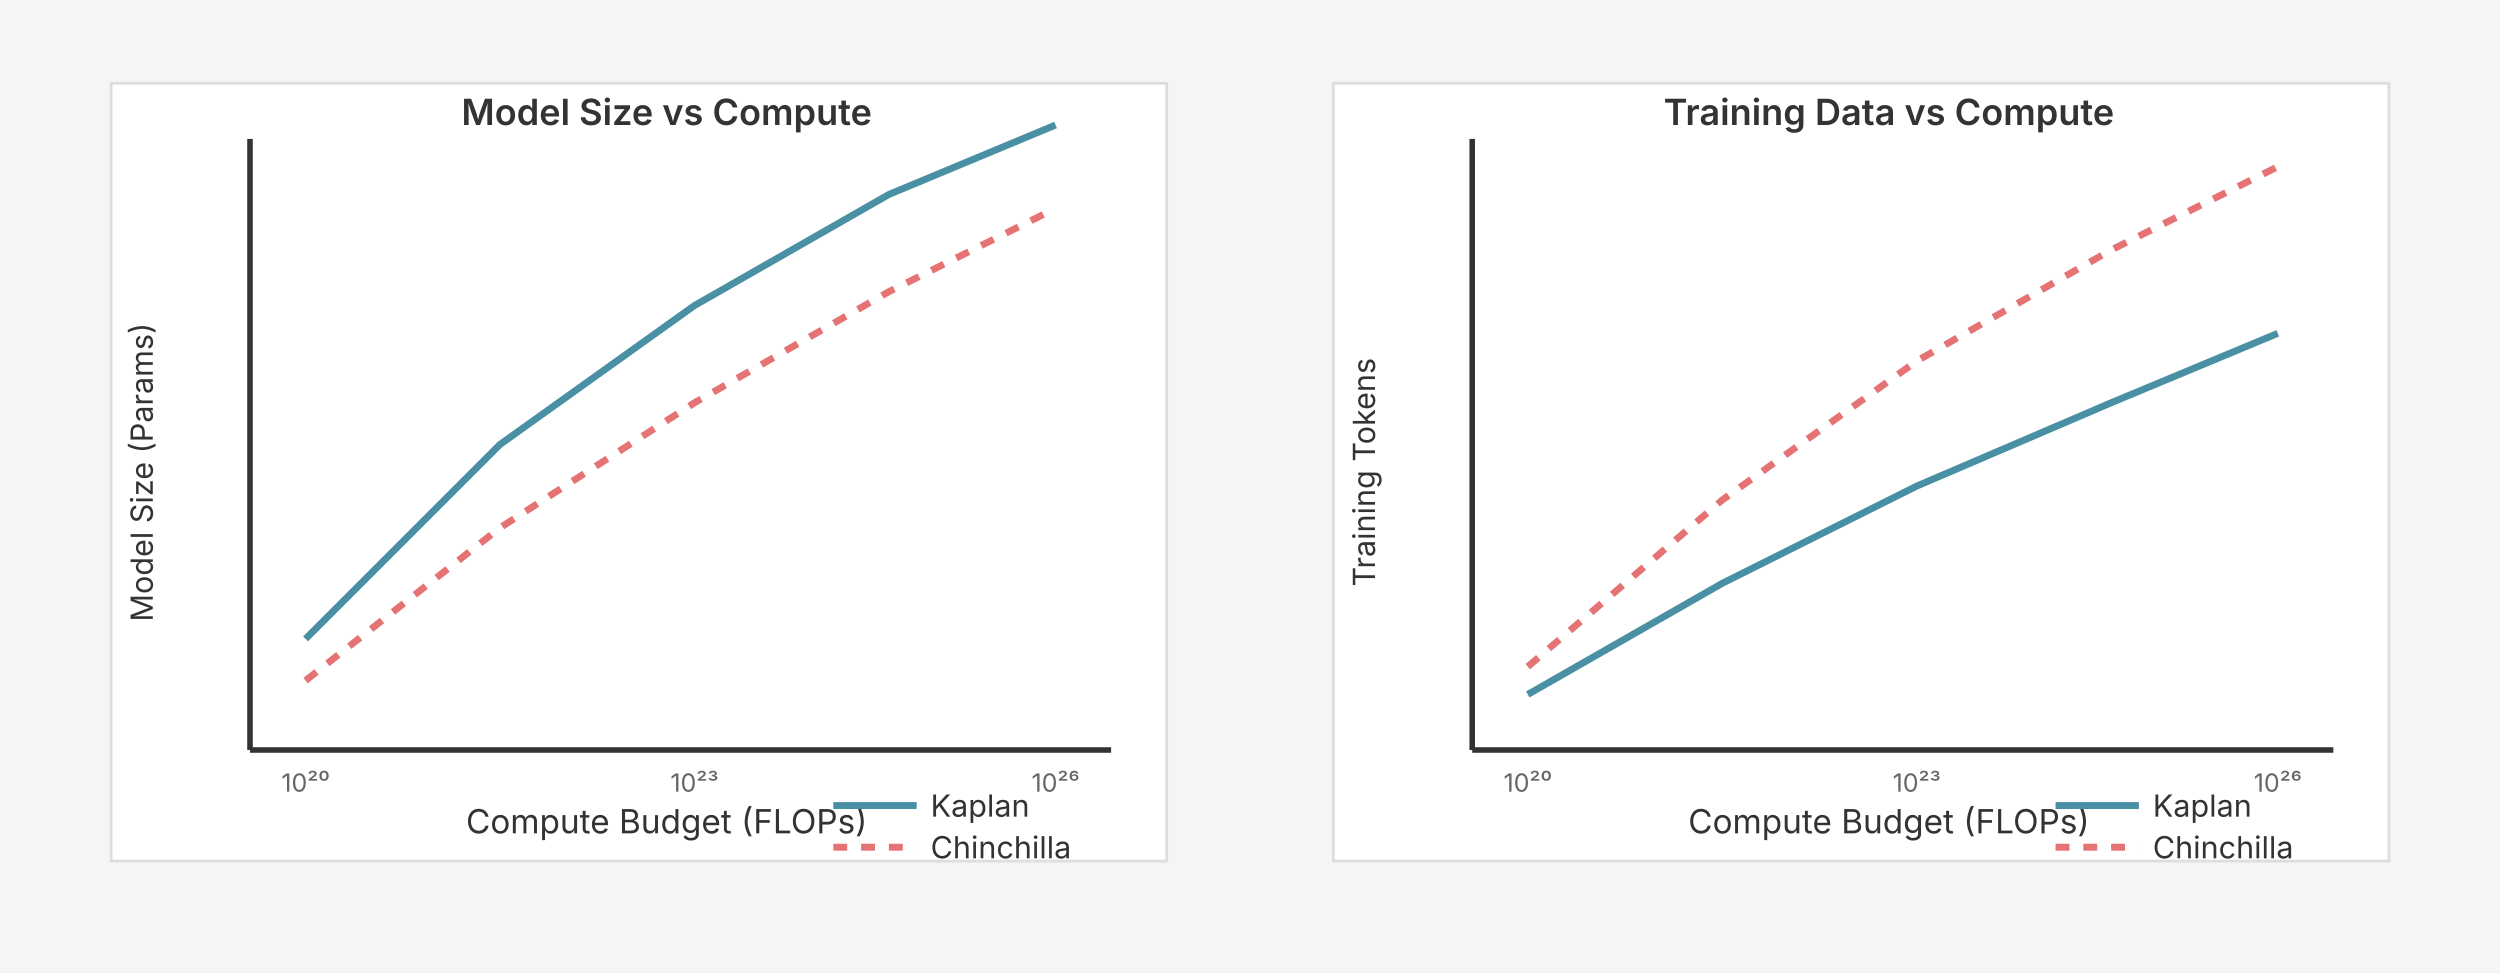
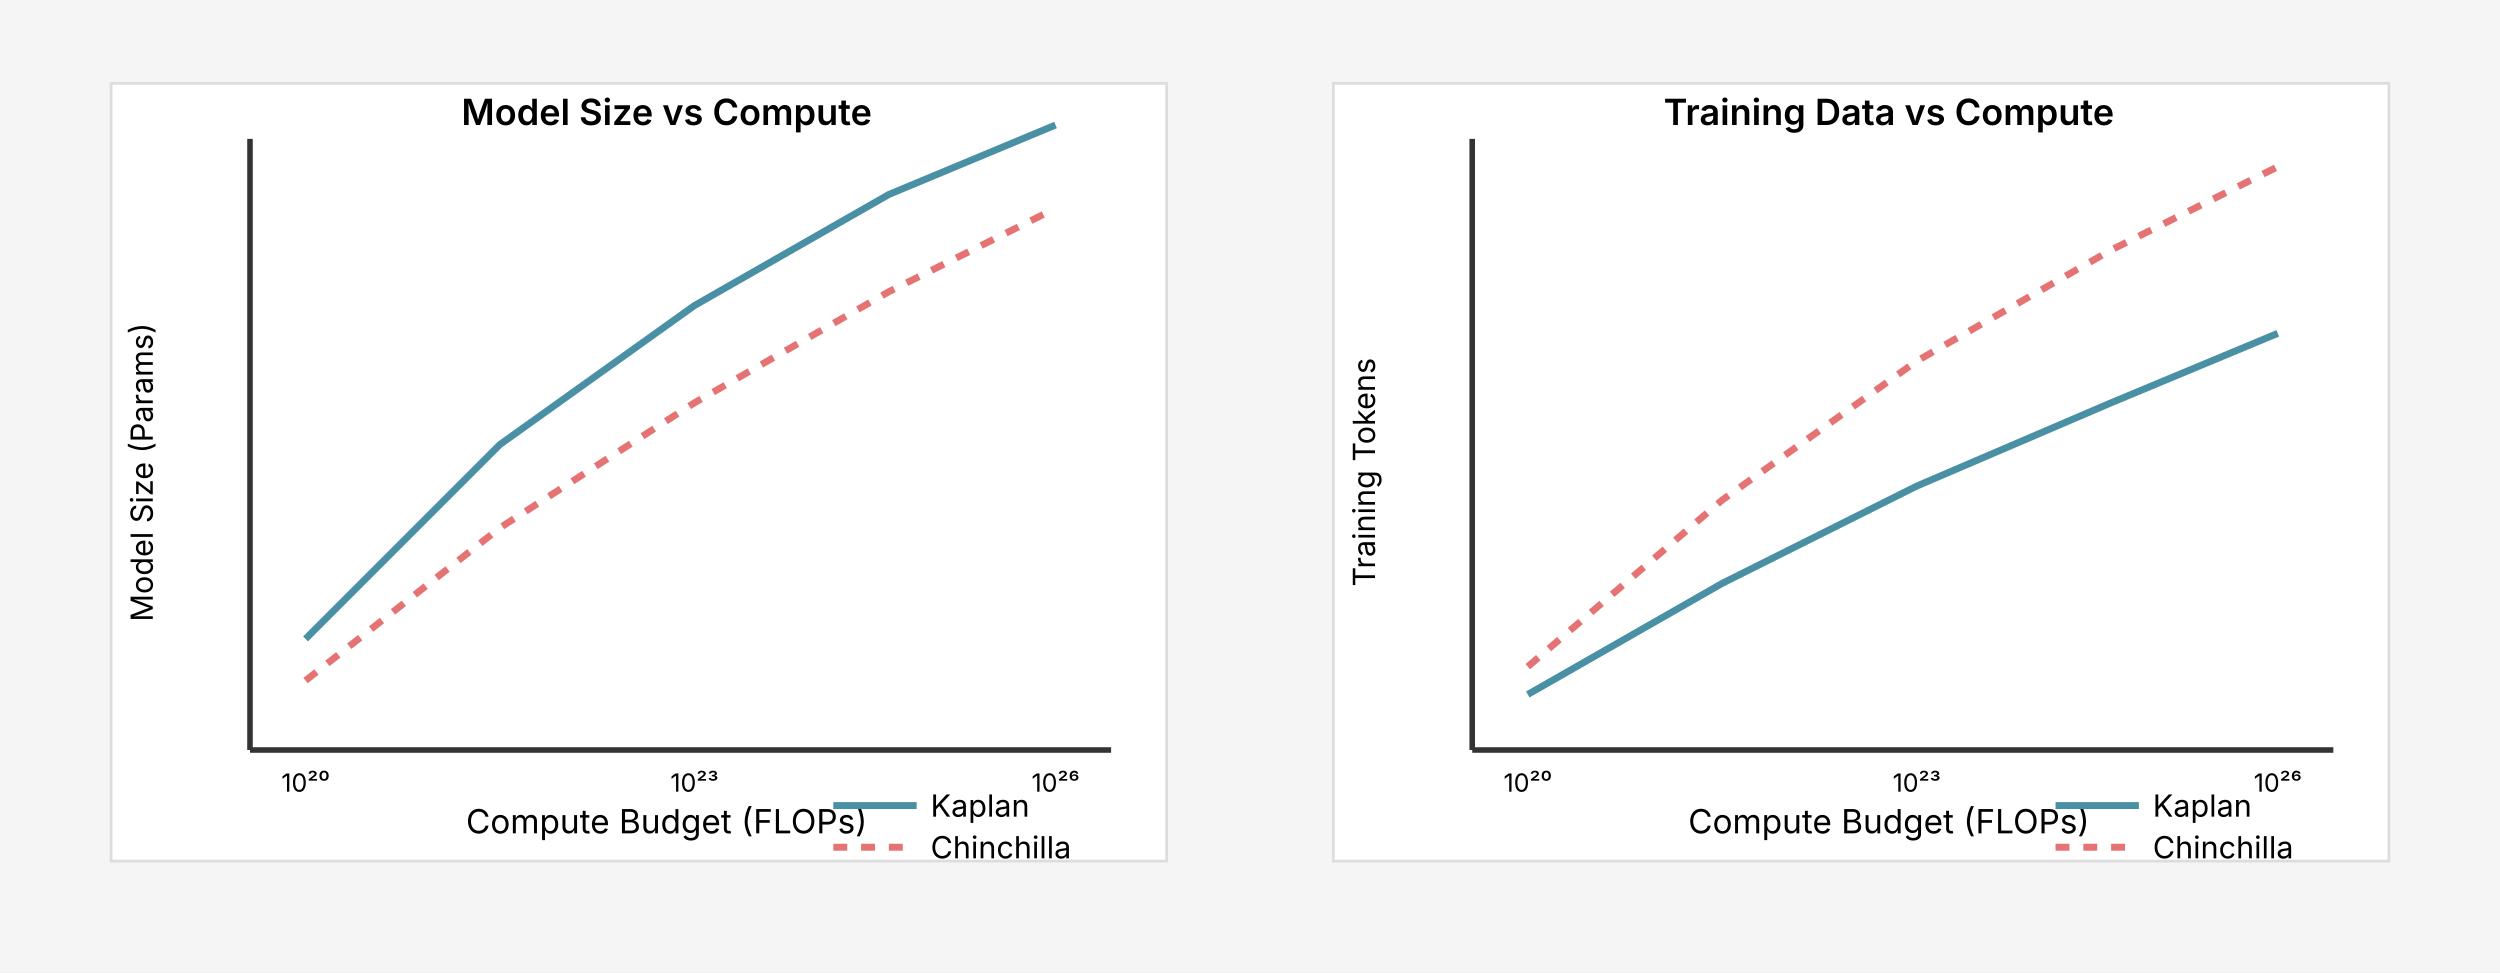
<svg xmlns="http://www.w3.org/2000/svg" viewBox="0 0 900 350">
  <style>
    /* Light mode (default) */
    text { fill: #000000; }
    .axis-text { fill: #000000; }
    .label-text { fill: #666666; }
    line[stroke="#333"] { stroke: #333333; }

    /* Dark mode */
    @media (prefers-color-scheme: dark) {
      text { fill: #ffffff; }
      .axis-text { fill: #ffffff; }
      .label-text { fill: #cccccc; }
      line[stroke="#333"] { stroke: #cccccc; }

      /* Darken backgrounds in dark mode */
      rect[fill="#f5f5f5"] { fill: #1a1a1a; }
      rect[fill="white"] { fill: #2d2d2d; }
      rect[stroke="#ddd"] { stroke: #555555; }
      line[stroke="#ddd"] { stroke: #555555; }

      /* Keep white text white in dark mode (for colored backgrounds) */
      text[fill="#fff"],
      text[fill="#ffffff"],
      text[fill="white"] {
        fill: #ffffff;
      }

      /* Keep colored text readable in dark mode */
      text[fill="#E57373"] { fill: #ef5350; }
      text[fill="#81C784"] { fill: #66bb6a; }
      text[fill="#FFB74D"] { fill: #ffa726; }
      text[fill="#4A90A4"] { fill: #4fc3f7; }

      /* Override dark inline text colors */
      text[fill="#000"],
      text[fill="#000000"],
      text[fill="#333"],
      text[fill="#666"] {
        fill: #ffffff;
      }
    }
  </style>
  <rect width="900" height="350" fill="#f5f5f5" />
  <g transform="translate(40, 30)">
    <rect width="380" height="280" fill="white" stroke="#ddd" stroke-width="1" />
    <line x1="50" y1="240" x2="360" y2="240" stroke="#333" stroke-width="2" />
    <line x1="50" y1="20" x2="50" y2="240" stroke="#333" stroke-width="2" />
    <path d="M 70 200 L 140 130 L 210 80 L 280 40 L 340 15" fill="none" stroke="#4A90A4" stroke-width="2.5" />
    <path d="M 70 215 L 140 160 L 210 115 L 280 75 L 340 45" fill="none" stroke="#E57373" stroke-width="2.5" stroke-dasharray="5,5" />
-     <text x="200" y="270" text-anchor="middle" font-family="system-ui, -apple-system, sans-serif" font-size="12" style="fill: #333 !important">Compute Budget (FLOPs)</text>
-     <text x="15" y="140" text-anchor="middle" font-family="system-ui, -apple-system, sans-serif" font-size="11" style="fill: #333 !important" transform="rotate(-90, 15, 140)">Model Size (Params)</text>
-     <text x="200" y="15" text-anchor="middle" font-family="system-ui, -apple-system, sans-serif" font-size="13" font-weight="600" style="fill: #333 !important">Model Size vs Compute</text>
+     <text x="200" y="270" text-anchor="middle" font-family="system-ui, -apple-system, sans-serif" font-size="12">Compute Budget (FLOPs)</text>
+     <text x="15" y="140" text-anchor="middle" font-family="system-ui, -apple-system, sans-serif" font-size="11" transform="rotate(-90, 15, 140)">Model Size (Params)</text>
+     <text x="200" y="15" text-anchor="middle" font-family="system-ui, -apple-system, sans-serif" font-size="13" font-weight="600">Model Size vs Compute</text>
    <line x1="260" y1="260" x2="290" y2="260" stroke="#4A90A4" stroke-width="2.5" />
-     <text x="295" y="264" font-family="system-ui, -apple-system, sans-serif" font-size="11" style="fill: #333 !important">Kaplan</text>
+     <text x="295" y="264" font-family="system-ui, -apple-system, sans-serif" font-size="11">Kaplan</text>
    <line x1="260" y1="275" x2="290" y2="275" stroke="#E57373" stroke-width="2.5" stroke-dasharray="5,5" />
-     <text x="295" y="279" font-family="system-ui, -apple-system, sans-serif" font-size="11" style="fill: #333 !important">Chinchilla</text>
-     <text x="70" y="255" text-anchor="middle" font-family="system-ui, -apple-system, sans-serif" font-size="9" style="fill: #666 !important">10²⁰</text>
-     <text x="210" y="255" text-anchor="middle" font-family="system-ui, -apple-system, sans-serif" font-size="9" style="fill: #666 !important">10²³</text>
-     <text x="340" y="255" text-anchor="middle" font-family="system-ui, -apple-system, sans-serif" font-size="9" style="fill: #666 !important">10²⁶</text>
+     <text x="295" y="279" font-family="system-ui, -apple-system, sans-serif" font-size="11">Chinchilla</text>
+     <text x="70" y="255" text-anchor="middle" font-family="system-ui, -apple-system, sans-serif" font-size="9">10²⁰</text>
+     <text x="210" y="255" text-anchor="middle" font-family="system-ui, -apple-system, sans-serif" font-size="9">10²³</text>
+     <text x="340" y="255" text-anchor="middle" font-family="system-ui, -apple-system, sans-serif" font-size="9">10²⁶</text>
  </g>
  <g transform="translate(480, 30)">
    <rect width="380" height="280" fill="white" stroke="#ddd" stroke-width="1" />
    <line x1="50" y1="240" x2="360" y2="240" stroke="#333" stroke-width="2" />
    <line x1="50" y1="20" x2="50" y2="240" stroke="#333" stroke-width="2" />
    <path d="M 70 220 L 140 180 L 210 145 L 280 115 L 340 90" fill="none" stroke="#4A90A4" stroke-width="2.5" />
    <path d="M 70 210 L 140 150 L 210 100 L 280 60 L 340 30" fill="none" stroke="#E57373" stroke-width="2.5" stroke-dasharray="5,5" />
-     <text x="200" y="270" text-anchor="middle" font-family="system-ui, -apple-system, sans-serif" font-size="12" style="fill: #333 !important">Compute Budget (FLOPs)</text>
-     <text x="15" y="140" text-anchor="middle" font-family="system-ui, -apple-system, sans-serif" font-size="11" style="fill: #333 !important" transform="rotate(-90, 15, 140)">Training Tokens</text>
-     <text x="200" y="15" text-anchor="middle" font-family="system-ui, -apple-system, sans-serif" font-size="13" font-weight="600" style="fill: #333 !important">Training Data vs Compute</text>
+     <text x="200" y="270" text-anchor="middle" font-family="system-ui, -apple-system, sans-serif" font-size="12">Compute Budget (FLOPs)</text>
+     <text x="15" y="140" text-anchor="middle" font-family="system-ui, -apple-system, sans-serif" font-size="11" transform="rotate(-90, 15, 140)">Training Tokens</text>
+     <text x="200" y="15" text-anchor="middle" font-family="system-ui, -apple-system, sans-serif" font-size="13" font-weight="600">Training Data vs Compute</text>
    <line x1="260" y1="260" x2="290" y2="260" stroke="#4A90A4" stroke-width="2.5" />
-     <text x="295" y="264" font-family="system-ui, -apple-system, sans-serif" font-size="11" style="fill: #333 !important">Kaplan</text>
+     <text x="295" y="264" font-family="system-ui, -apple-system, sans-serif" font-size="11">Kaplan</text>
    <line x1="260" y1="275" x2="290" y2="275" stroke="#E57373" stroke-width="2.5" stroke-dasharray="5,5" />
-     <text x="295" y="279" font-family="system-ui, -apple-system, sans-serif" font-size="11" style="fill: #333 !important">Chinchilla</text>
-     <text x="70" y="255" text-anchor="middle" font-family="system-ui, -apple-system, sans-serif" font-size="9" style="fill: #666 !important">10²⁰</text>
-     <text x="210" y="255" text-anchor="middle" font-family="system-ui, -apple-system, sans-serif" font-size="9" style="fill: #666 !important">10²³</text>
-     <text x="340" y="255" text-anchor="middle" font-family="system-ui, -apple-system, sans-serif" font-size="9" style="fill: #666 !important">10²⁶</text>
+     <text x="295" y="279" font-family="system-ui, -apple-system, sans-serif" font-size="11">Chinchilla</text>
+     <text x="70" y="255" text-anchor="middle" font-family="system-ui, -apple-system, sans-serif" font-size="9">10²⁰</text>
+     <text x="210" y="255" text-anchor="middle" font-family="system-ui, -apple-system, sans-serif" font-size="9">10²³</text>
+     <text x="340" y="255" text-anchor="middle" font-family="system-ui, -apple-system, sans-serif" font-size="9">10²⁶</text>
  </g>
</svg>
